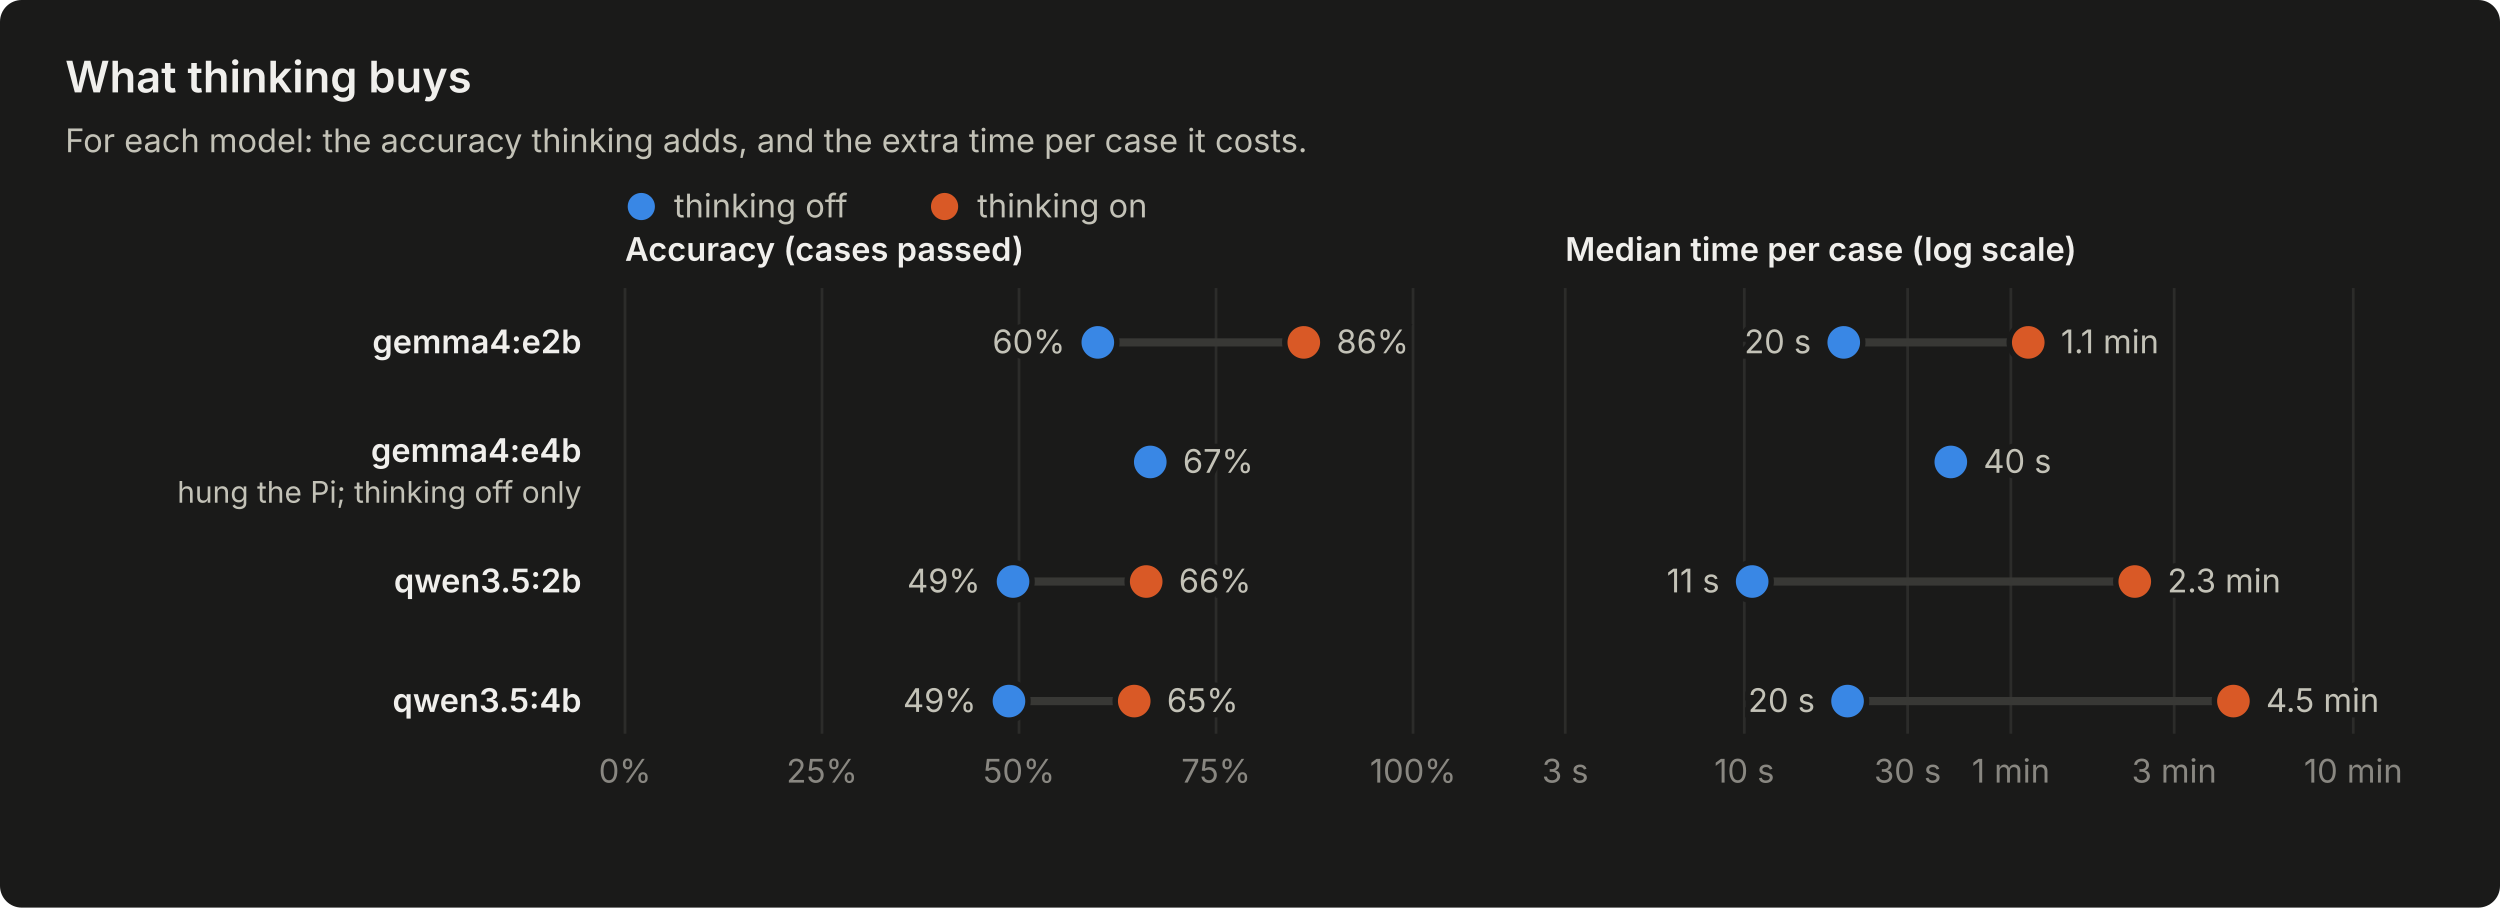
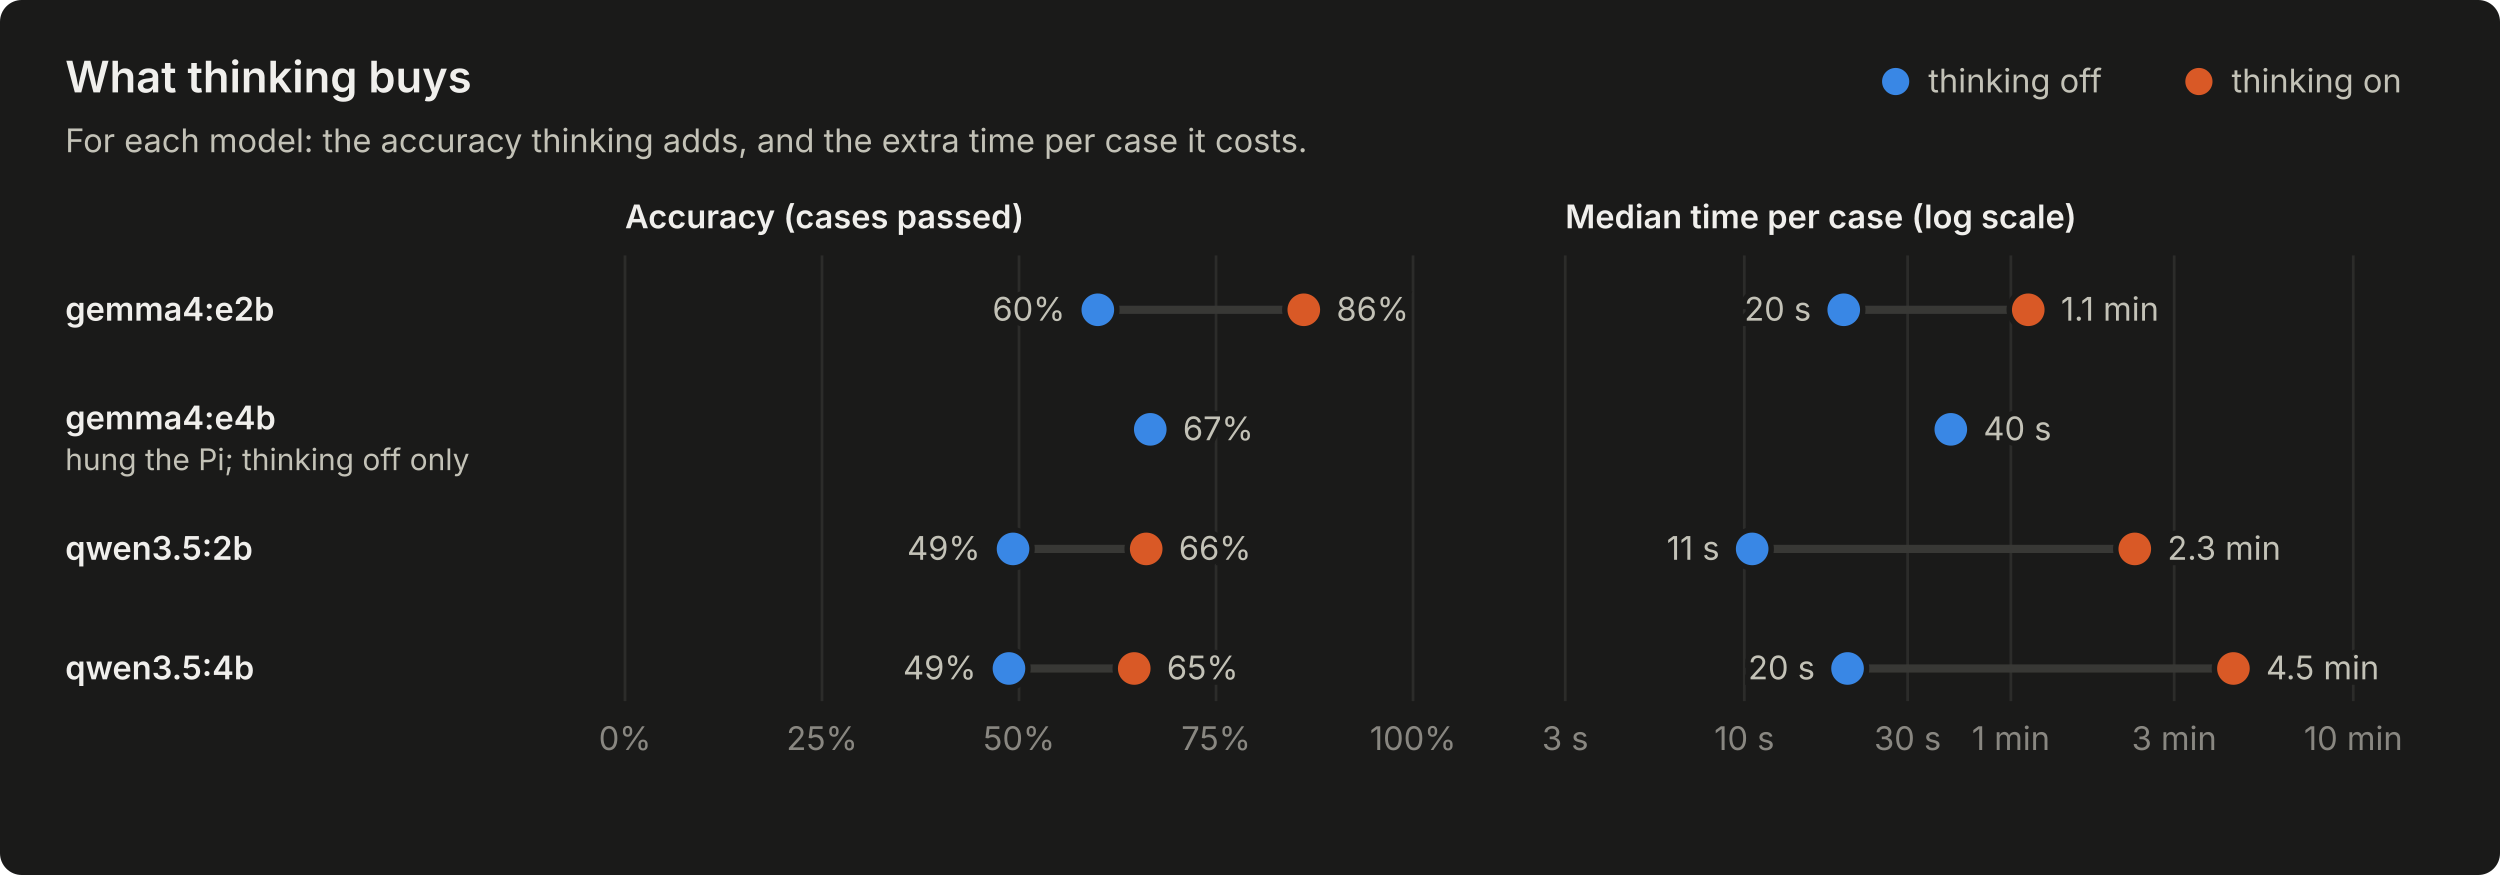
- <svg xmlns="http://www.w3.org/2000/svg" width="920" height="334" viewBox="0 0 920 334" role="img" aria-label="What thinking buys">
-   <rect width="920" height="334" rx="8" fill="#1a1a19" />
+ <svg xmlns="http://www.w3.org/2000/svg" width="920" height="322" viewBox="0 0 920 322" role="img" aria-label="What thinking buys">
+   <rect width="920" height="322" rx="8" fill="#1a1a19" />
  <text x="24.0" y="34.0" font-size="16" font-weight="600" text-anchor="start" fill="#f0efec" font-family="system-ui, -apple-system, Segoe UI, sans-serif">What thinking buys</text>
  <text x="24.0" y="56.0" font-size="12" font-weight="normal" text-anchor="start" fill="#c3c2b7" font-family="system-ui, -apple-system, Segoe UI, sans-serif">For each model: the accuracy thinking adds, and the extra time per case it costs.</text>
-   <circle cx="236.0" cy="76.0" r="6" fill="#3987e5" stroke="#1a1a19" stroke-width="2" />
-   <text x="248.0" y="80.0" font-size="12" font-weight="normal" text-anchor="start" fill="#c3c2b7" font-family="system-ui, -apple-system, Segoe UI, sans-serif">thinking off</text>
-   <circle cx="347.6" cy="76.0" r="6" fill="#d95926" stroke="#1a1a19" stroke-width="2" />
-   <text x="359.6" y="80.0" font-size="12" font-weight="normal" text-anchor="start" fill="#c3c2b7" font-family="system-ui, -apple-system, Segoe UI, sans-serif">thinking on</text>
-   <text x="230.0" y="96.0" font-size="12" font-weight="600" text-anchor="start" fill="#f0efec" font-family="system-ui, -apple-system, Segoe UI, sans-serif">Accuracy (cases passed)</text>
-   <text x="576.0" y="96.0" font-size="12" font-weight="600" text-anchor="start" fill="#f0efec" font-family="system-ui, -apple-system, Segoe UI, sans-serif">Median time per case (log scale)</text>
-   <line x1="230.0" y1="106.0" x2="230.0" y2="270.0" stroke="#2c2c2a" stroke-width="1" />
-   <text x="230.0" y="288.0" font-size="12" font-weight="normal" text-anchor="middle" fill="#898781" font-family="system-ui, -apple-system, Segoe UI, sans-serif">0%</text>
-   <line x1="302.5" y1="106.0" x2="302.5" y2="270.0" stroke="#2c2c2a" stroke-width="1" />
-   <text x="302.5" y="288.0" font-size="12" font-weight="normal" text-anchor="middle" fill="#898781" font-family="system-ui, -apple-system, Segoe UI, sans-serif">25%</text>
-   <line x1="375.0" y1="106.0" x2="375.0" y2="270.0" stroke="#2c2c2a" stroke-width="1" />
-   <text x="375.0" y="288.0" font-size="12" font-weight="normal" text-anchor="middle" fill="#898781" font-family="system-ui, -apple-system, Segoe UI, sans-serif">50%</text>
-   <line x1="447.5" y1="106.0" x2="447.5" y2="270.0" stroke="#2c2c2a" stroke-width="1" />
-   <text x="447.5" y="288.0" font-size="12" font-weight="normal" text-anchor="middle" fill="#898781" font-family="system-ui, -apple-system, Segoe UI, sans-serif">75%</text>
-   <line x1="520.0" y1="106.0" x2="520.0" y2="270.0" stroke="#2c2c2a" stroke-width="1" />
-   <text x="520.0" y="288.0" font-size="12" font-weight="normal" text-anchor="middle" fill="#898781" font-family="system-ui, -apple-system, Segoe UI, sans-serif">100%</text>
-   <line x1="576.0" y1="106.0" x2="576.0" y2="270.0" stroke="#2c2c2a" stroke-width="1" />
-   <text x="576.0" y="288.0" font-size="12" font-weight="normal" text-anchor="middle" fill="#898781" font-family="system-ui, -apple-system, Segoe UI, sans-serif">3 s</text>
-   <line x1="641.9" y1="106.0" x2="641.9" y2="270.0" stroke="#2c2c2a" stroke-width="1" />
-   <text x="641.9" y="288.0" font-size="12" font-weight="normal" text-anchor="middle" fill="#898781" font-family="system-ui, -apple-system, Segoe UI, sans-serif">10 s</text>
-   <line x1="702.0" y1="106.0" x2="702.0" y2="270.0" stroke="#2c2c2a" stroke-width="1" />
-   <text x="702.0" y="288.0" font-size="12" font-weight="normal" text-anchor="middle" fill="#898781" font-family="system-ui, -apple-system, Segoe UI, sans-serif">30 s</text>
-   <line x1="740.0" y1="106.0" x2="740.0" y2="270.0" stroke="#2c2c2a" stroke-width="1" />
-   <text x="740.0" y="288.0" font-size="12" font-weight="normal" text-anchor="middle" fill="#898781" font-family="system-ui, -apple-system, Segoe UI, sans-serif">1 min</text>
-   <line x1="800.1" y1="106.0" x2="800.1" y2="270.0" stroke="#2c2c2a" stroke-width="1" />
-   <text x="800.1" y="288.0" font-size="12" font-weight="normal" text-anchor="middle" fill="#898781" font-family="system-ui, -apple-system, Segoe UI, sans-serif">3 min</text>
-   <line x1="866.0" y1="106.0" x2="866.0" y2="270.0" stroke="#2c2c2a" stroke-width="1" />
-   <text x="866.0" y="288.0" font-size="12" font-weight="normal" text-anchor="middle" fill="#898781" font-family="system-ui, -apple-system, Segoe UI, sans-serif">10 min</text>
-   <text x="214.0" y="130.0" font-size="12" font-weight="600" text-anchor="end" fill="#f0efec" font-family="system-ui, -apple-system, Segoe UI, sans-serif">gemma4:e2b</text>
-   <line x1="404.0" y1="126.0" x2="479.8" y2="126.0" stroke="#383835" stroke-width="3" />
-   <circle cx="404.0" cy="126.0" r="7" fill="#3987e5" stroke="#1a1a19" stroke-width="2" />
-   <circle cx="479.8" cy="126.0" r="7" fill="#d95926" stroke="#1a1a19" stroke-width="2" />
-   <text x="392.0" y="130.0" font-size="12" font-weight="normal" text-anchor="end" fill="#c3c2b7" stroke="#1a1a19" stroke-width="4" paint-order="stroke" font-family="system-ui, -apple-system, Segoe UI, sans-serif">60%</text>
-   <text x="491.8" y="130.0" font-size="12" font-weight="normal" text-anchor="start" fill="#c3c2b7" stroke="#1a1a19" stroke-width="4" paint-order="stroke" font-family="system-ui, -apple-system, Segoe UI, sans-serif">86%</text>
-   <line x1="678.5" y1="126.0" x2="746.4" y2="126.0" stroke="#383835" stroke-width="3" />
-   <circle cx="678.5" cy="126.0" r="7" fill="#3987e5" stroke="#1a1a19" stroke-width="2" />
-   <circle cx="746.4" cy="126.0" r="7" fill="#d95926" stroke="#1a1a19" stroke-width="2" />
-   <text x="666.5" y="130.0" font-size="12" font-weight="normal" text-anchor="end" fill="#c3c2b7" stroke="#1a1a19" stroke-width="4" paint-order="stroke" font-family="system-ui, -apple-system, Segoe UI, sans-serif">20 s</text>
-   <text x="758.4" y="130.0" font-size="12" font-weight="normal" text-anchor="start" fill="#c3c2b7" stroke="#1a1a19" stroke-width="4" paint-order="stroke" font-family="system-ui, -apple-system, Segoe UI, sans-serif">1.1 min</text>
-   <text x="214.0" y="170.0" font-size="12" font-weight="600" text-anchor="end" fill="#f0efec" font-family="system-ui, -apple-system, Segoe UI, sans-serif">gemma4:e4b</text>
-   <text x="214.0" y="185.0" font-size="11" font-weight="normal" text-anchor="end" fill="#c3c2b7" font-family="system-ui, -apple-system, Segoe UI, sans-serif">hung the Pi; thinking off only</text>
-   <circle cx="423.3" cy="170.0" r="7" fill="#3987e5" stroke="#1a1a19" stroke-width="2" />
-   <text x="435.3" y="174.0" font-size="12" font-weight="normal" text-anchor="start" fill="#c3c2b7" stroke="#1a1a19" stroke-width="4" paint-order="stroke" font-family="system-ui, -apple-system, Segoe UI, sans-serif">67%</text>
-   <circle cx="717.9" cy="170.0" r="7" fill="#3987e5" stroke="#1a1a19" stroke-width="2" />
-   <text x="729.9" y="174.0" font-size="12" font-weight="normal" text-anchor="start" fill="#c3c2b7" stroke="#1a1a19" stroke-width="4" paint-order="stroke" font-family="system-ui, -apple-system, Segoe UI, sans-serif">40 s</text>
-   <text x="214.0" y="218.0" font-size="12" font-weight="600" text-anchor="end" fill="#f0efec" font-family="system-ui, -apple-system, Segoe UI, sans-serif">qwen3.5:2b</text>
-   <line x1="372.8" y1="214.0" x2="421.8" y2="214.0" stroke="#383835" stroke-width="3" />
-   <circle cx="372.8" cy="214.0" r="7" fill="#3987e5" stroke="#1a1a19" stroke-width="2" />
-   <circle cx="421.8" cy="214.0" r="7" fill="#d95926" stroke="#1a1a19" stroke-width="2" />
-   <text x="360.8" y="218.0" font-size="12" font-weight="normal" text-anchor="end" fill="#c3c2b7" stroke="#1a1a19" stroke-width="4" paint-order="stroke" font-family="system-ui, -apple-system, Segoe UI, sans-serif">49%</text>
-   <text x="433.8" y="218.0" font-size="12" font-weight="normal" text-anchor="start" fill="#c3c2b7" stroke="#1a1a19" stroke-width="4" paint-order="stroke" font-family="system-ui, -apple-system, Segoe UI, sans-serif">66%</text>
-   <line x1="644.8" y1="214.0" x2="785.6" y2="214.0" stroke="#383835" stroke-width="3" />
-   <circle cx="644.8" cy="214.0" r="7" fill="#3987e5" stroke="#1a1a19" stroke-width="2" />
-   <circle cx="785.6" cy="214.0" r="7" fill="#d95926" stroke="#1a1a19" stroke-width="2" />
-   <text x="632.8" y="218.0" font-size="12" font-weight="normal" text-anchor="end" fill="#c3c2b7" stroke="#1a1a19" stroke-width="4" paint-order="stroke" font-family="system-ui, -apple-system, Segoe UI, sans-serif">11 s</text>
-   <text x="797.6" y="218.0" font-size="12" font-weight="normal" text-anchor="start" fill="#c3c2b7" stroke="#1a1a19" stroke-width="4" paint-order="stroke" font-family="system-ui, -apple-system, Segoe UI, sans-serif">2.3 min</text>
-   <text x="214.0" y="262.0" font-size="12" font-weight="600" text-anchor="end" fill="#f0efec" font-family="system-ui, -apple-system, Segoe UI, sans-serif">qwen3.5:4b</text>
-   <line x1="371.3" y1="258.0" x2="417.4" y2="258.0" stroke="#383835" stroke-width="3" />
-   <circle cx="371.3" cy="258.0" r="7" fill="#3987e5" stroke="#1a1a19" stroke-width="2" />
-   <circle cx="417.4" cy="258.0" r="7" fill="#d95926" stroke="#1a1a19" stroke-width="2" />
-   <text x="359.3" y="262.0" font-size="12" font-weight="normal" text-anchor="end" fill="#c3c2b7" stroke="#1a1a19" stroke-width="4" paint-order="stroke" font-family="system-ui, -apple-system, Segoe UI, sans-serif">49%</text>
-   <text x="429.4" y="262.0" font-size="12" font-weight="normal" text-anchor="start" fill="#c3c2b7" stroke="#1a1a19" stroke-width="4" paint-order="stroke" font-family="system-ui, -apple-system, Segoe UI, sans-serif">65%</text>
-   <line x1="679.9" y1="258.0" x2="821.9" y2="258.0" stroke="#383835" stroke-width="3" />
-   <circle cx="679.9" cy="258.0" r="7" fill="#3987e5" stroke="#1a1a19" stroke-width="2" />
-   <circle cx="821.9" cy="258.0" r="7" fill="#d95926" stroke="#1a1a19" stroke-width="2" />
-   <text x="667.9" y="262.0" font-size="12" font-weight="normal" text-anchor="end" fill="#c3c2b7" stroke="#1a1a19" stroke-width="4" paint-order="stroke" font-family="system-ui, -apple-system, Segoe UI, sans-serif">20 s</text>
-   <text x="833.9" y="262.0" font-size="12" font-weight="normal" text-anchor="start" fill="#c3c2b7" stroke="#1a1a19" stroke-width="4" paint-order="stroke" font-family="system-ui, -apple-system, Segoe UI, sans-serif">4.5 min</text>
+   <circle cx="697.6" cy="30.0" r="6" fill="#3987e5" stroke="#1a1a19" stroke-width="2" />
+   <text x="709.6" y="34.0" font-size="12" font-weight="normal" text-anchor="start" fill="#c3c2b7" font-family="system-ui, -apple-system, Segoe UI, sans-serif">thinking off</text>
+   <circle cx="809.2" cy="30.0" r="6" fill="#d95926" stroke="#1a1a19" stroke-width="2" />
+   <text x="821.2" y="34.0" font-size="12" font-weight="normal" text-anchor="start" fill="#c3c2b7" font-family="system-ui, -apple-system, Segoe UI, sans-serif">thinking on</text>
+   <text x="230.0" y="84.0" font-size="12" font-weight="600" text-anchor="start" fill="#f0efec" font-family="system-ui, -apple-system, Segoe UI, sans-serif">Accuracy (cases passed)</text>
+   <text x="576.0" y="84.0" font-size="12" font-weight="600" text-anchor="start" fill="#f0efec" font-family="system-ui, -apple-system, Segoe UI, sans-serif">Median time per case (log scale)</text>
+   <line x1="230.0" y1="94.0" x2="230.0" y2="258.0" stroke="#2c2c2a" stroke-width="1" />
+   <text x="230.0" y="276.0" font-size="12" font-weight="normal" text-anchor="middle" fill="#898781" font-family="system-ui, -apple-system, Segoe UI, sans-serif">0%</text>
+   <line x1="302.5" y1="94.0" x2="302.5" y2="258.0" stroke="#2c2c2a" stroke-width="1" />
+   <text x="302.5" y="276.0" font-size="12" font-weight="normal" text-anchor="middle" fill="#898781" font-family="system-ui, -apple-system, Segoe UI, sans-serif">25%</text>
+   <line x1="375.0" y1="94.0" x2="375.0" y2="258.0" stroke="#2c2c2a" stroke-width="1" />
+   <text x="375.0" y="276.0" font-size="12" font-weight="normal" text-anchor="middle" fill="#898781" font-family="system-ui, -apple-system, Segoe UI, sans-serif">50%</text>
+   <line x1="447.5" y1="94.0" x2="447.5" y2="258.0" stroke="#2c2c2a" stroke-width="1" />
+   <text x="447.5" y="276.0" font-size="12" font-weight="normal" text-anchor="middle" fill="#898781" font-family="system-ui, -apple-system, Segoe UI, sans-serif">75%</text>
+   <line x1="520.0" y1="94.0" x2="520.0" y2="258.0" stroke="#2c2c2a" stroke-width="1" />
+   <text x="520.0" y="276.0" font-size="12" font-weight="normal" text-anchor="middle" fill="#898781" font-family="system-ui, -apple-system, Segoe UI, sans-serif">100%</text>
+   <line x1="576.0" y1="94.0" x2="576.0" y2="258.0" stroke="#2c2c2a" stroke-width="1" />
+   <text x="576.0" y="276.0" font-size="12" font-weight="normal" text-anchor="middle" fill="#898781" font-family="system-ui, -apple-system, Segoe UI, sans-serif">3 s</text>
+   <line x1="641.9" y1="94.0" x2="641.9" y2="258.0" stroke="#2c2c2a" stroke-width="1" />
+   <text x="641.9" y="276.0" font-size="12" font-weight="normal" text-anchor="middle" fill="#898781" font-family="system-ui, -apple-system, Segoe UI, sans-serif">10 s</text>
+   <line x1="702.0" y1="94.0" x2="702.0" y2="258.0" stroke="#2c2c2a" stroke-width="1" />
+   <text x="702.0" y="276.0" font-size="12" font-weight="normal" text-anchor="middle" fill="#898781" font-family="system-ui, -apple-system, Segoe UI, sans-serif">30 s</text>
+   <line x1="740.0" y1="94.0" x2="740.0" y2="258.0" stroke="#2c2c2a" stroke-width="1" />
+   <text x="740.0" y="276.0" font-size="12" font-weight="normal" text-anchor="middle" fill="#898781" font-family="system-ui, -apple-system, Segoe UI, sans-serif">1 min</text>
+   <line x1="800.1" y1="94.0" x2="800.1" y2="258.0" stroke="#2c2c2a" stroke-width="1" />
+   <text x="800.1" y="276.0" font-size="12" font-weight="normal" text-anchor="middle" fill="#898781" font-family="system-ui, -apple-system, Segoe UI, sans-serif">3 min</text>
+   <line x1="866.0" y1="94.0" x2="866.0" y2="258.0" stroke="#2c2c2a" stroke-width="1" />
+   <text x="866.0" y="276.0" font-size="12" font-weight="normal" text-anchor="middle" fill="#898781" font-family="system-ui, -apple-system, Segoe UI, sans-serif">10 min</text>
+   <text x="24.0" y="118.0" font-size="12" font-weight="600" text-anchor="start" fill="#f0efec" font-family="system-ui, -apple-system, Segoe UI, sans-serif">gemma4:e2b</text>
+   <line x1="404.0" y1="114.0" x2="479.8" y2="114.0" stroke="#383835" stroke-width="3" />
+   <circle cx="404.0" cy="114.0" r="7" fill="#3987e5" stroke="#1a1a19" stroke-width="2" />
+   <circle cx="479.8" cy="114.0" r="7" fill="#d95926" stroke="#1a1a19" stroke-width="2" />
+   <text x="392.0" y="118.0" font-size="12" font-weight="normal" text-anchor="end" fill="#c3c2b7" stroke="#1a1a19" stroke-width="4" paint-order="stroke" font-family="system-ui, -apple-system, Segoe UI, sans-serif">60%</text>
+   <text x="491.8" y="118.0" font-size="12" font-weight="normal" text-anchor="start" fill="#c3c2b7" stroke="#1a1a19" stroke-width="4" paint-order="stroke" font-family="system-ui, -apple-system, Segoe UI, sans-serif">86%</text>
+   <line x1="678.5" y1="114.0" x2="746.4" y2="114.0" stroke="#383835" stroke-width="3" />
+   <circle cx="678.5" cy="114.0" r="7" fill="#3987e5" stroke="#1a1a19" stroke-width="2" />
+   <circle cx="746.4" cy="114.0" r="7" fill="#d95926" stroke="#1a1a19" stroke-width="2" />
+   <text x="666.5" y="118.0" font-size="12" font-weight="normal" text-anchor="end" fill="#c3c2b7" stroke="#1a1a19" stroke-width="4" paint-order="stroke" font-family="system-ui, -apple-system, Segoe UI, sans-serif">20 s</text>
+   <text x="758.4" y="118.0" font-size="12" font-weight="normal" text-anchor="start" fill="#c3c2b7" stroke="#1a1a19" stroke-width="4" paint-order="stroke" font-family="system-ui, -apple-system, Segoe UI, sans-serif">1.1 min</text>
+   <text x="24.0" y="158.0" font-size="12" font-weight="600" text-anchor="start" fill="#f0efec" font-family="system-ui, -apple-system, Segoe UI, sans-serif">gemma4:e4b</text>
+   <text x="24.0" y="173.0" font-size="11" font-weight="normal" text-anchor="start" fill="#c3c2b7" font-family="system-ui, -apple-system, Segoe UI, sans-serif">hung the Pi; thinking off only</text>
+   <circle cx="423.3" cy="158.0" r="7" fill="#3987e5" stroke="#1a1a19" stroke-width="2" />
+   <text x="435.3" y="162.0" font-size="12" font-weight="normal" text-anchor="start" fill="#c3c2b7" stroke="#1a1a19" stroke-width="4" paint-order="stroke" font-family="system-ui, -apple-system, Segoe UI, sans-serif">67%</text>
+   <circle cx="717.9" cy="158.0" r="7" fill="#3987e5" stroke="#1a1a19" stroke-width="2" />
+   <text x="729.9" y="162.0" font-size="12" font-weight="normal" text-anchor="start" fill="#c3c2b7" stroke="#1a1a19" stroke-width="4" paint-order="stroke" font-family="system-ui, -apple-system, Segoe UI, sans-serif">40 s</text>
+   <text x="24.0" y="206.0" font-size="12" font-weight="600" text-anchor="start" fill="#f0efec" font-family="system-ui, -apple-system, Segoe UI, sans-serif">qwen3.5:2b</text>
+   <line x1="372.8" y1="202.0" x2="421.8" y2="202.0" stroke="#383835" stroke-width="3" />
+   <circle cx="372.8" cy="202.0" r="7" fill="#3987e5" stroke="#1a1a19" stroke-width="2" />
+   <circle cx="421.8" cy="202.0" r="7" fill="#d95926" stroke="#1a1a19" stroke-width="2" />
+   <text x="360.8" y="206.0" font-size="12" font-weight="normal" text-anchor="end" fill="#c3c2b7" stroke="#1a1a19" stroke-width="4" paint-order="stroke" font-family="system-ui, -apple-system, Segoe UI, sans-serif">49%</text>
+   <text x="433.8" y="206.0" font-size="12" font-weight="normal" text-anchor="start" fill="#c3c2b7" stroke="#1a1a19" stroke-width="4" paint-order="stroke" font-family="system-ui, -apple-system, Segoe UI, sans-serif">66%</text>
+   <line x1="644.8" y1="202.0" x2="785.6" y2="202.0" stroke="#383835" stroke-width="3" />
+   <circle cx="644.8" cy="202.0" r="7" fill="#3987e5" stroke="#1a1a19" stroke-width="2" />
+   <circle cx="785.6" cy="202.0" r="7" fill="#d95926" stroke="#1a1a19" stroke-width="2" />
+   <text x="632.8" y="206.0" font-size="12" font-weight="normal" text-anchor="end" fill="#c3c2b7" stroke="#1a1a19" stroke-width="4" paint-order="stroke" font-family="system-ui, -apple-system, Segoe UI, sans-serif">11 s</text>
+   <text x="797.6" y="206.0" font-size="12" font-weight="normal" text-anchor="start" fill="#c3c2b7" stroke="#1a1a19" stroke-width="4" paint-order="stroke" font-family="system-ui, -apple-system, Segoe UI, sans-serif">2.3 min</text>
+   <text x="24.0" y="250.0" font-size="12" font-weight="600" text-anchor="start" fill="#f0efec" font-family="system-ui, -apple-system, Segoe UI, sans-serif">qwen3.5:4b</text>
+   <line x1="371.3" y1="246.0" x2="417.4" y2="246.0" stroke="#383835" stroke-width="3" />
+   <circle cx="371.3" cy="246.0" r="7" fill="#3987e5" stroke="#1a1a19" stroke-width="2" />
+   <circle cx="417.4" cy="246.0" r="7" fill="#d95926" stroke="#1a1a19" stroke-width="2" />
+   <text x="359.3" y="250.0" font-size="12" font-weight="normal" text-anchor="end" fill="#c3c2b7" stroke="#1a1a19" stroke-width="4" paint-order="stroke" font-family="system-ui, -apple-system, Segoe UI, sans-serif">49%</text>
+   <text x="429.4" y="250.0" font-size="12" font-weight="normal" text-anchor="start" fill="#c3c2b7" stroke="#1a1a19" stroke-width="4" paint-order="stroke" font-family="system-ui, -apple-system, Segoe UI, sans-serif">65%</text>
+   <line x1="679.9" y1="246.0" x2="821.9" y2="246.0" stroke="#383835" stroke-width="3" />
+   <circle cx="679.9" cy="246.0" r="7" fill="#3987e5" stroke="#1a1a19" stroke-width="2" />
+   <circle cx="821.9" cy="246.0" r="7" fill="#d95926" stroke="#1a1a19" stroke-width="2" />
+   <text x="667.9" y="250.0" font-size="12" font-weight="normal" text-anchor="end" fill="#c3c2b7" stroke="#1a1a19" stroke-width="4" paint-order="stroke" font-family="system-ui, -apple-system, Segoe UI, sans-serif">20 s</text>
+   <text x="833.9" y="250.0" font-size="12" font-weight="normal" text-anchor="start" fill="#c3c2b7" stroke="#1a1a19" stroke-width="4" paint-order="stroke" font-family="system-ui, -apple-system, Segoe UI, sans-serif">4.5 min</text>
</svg>
